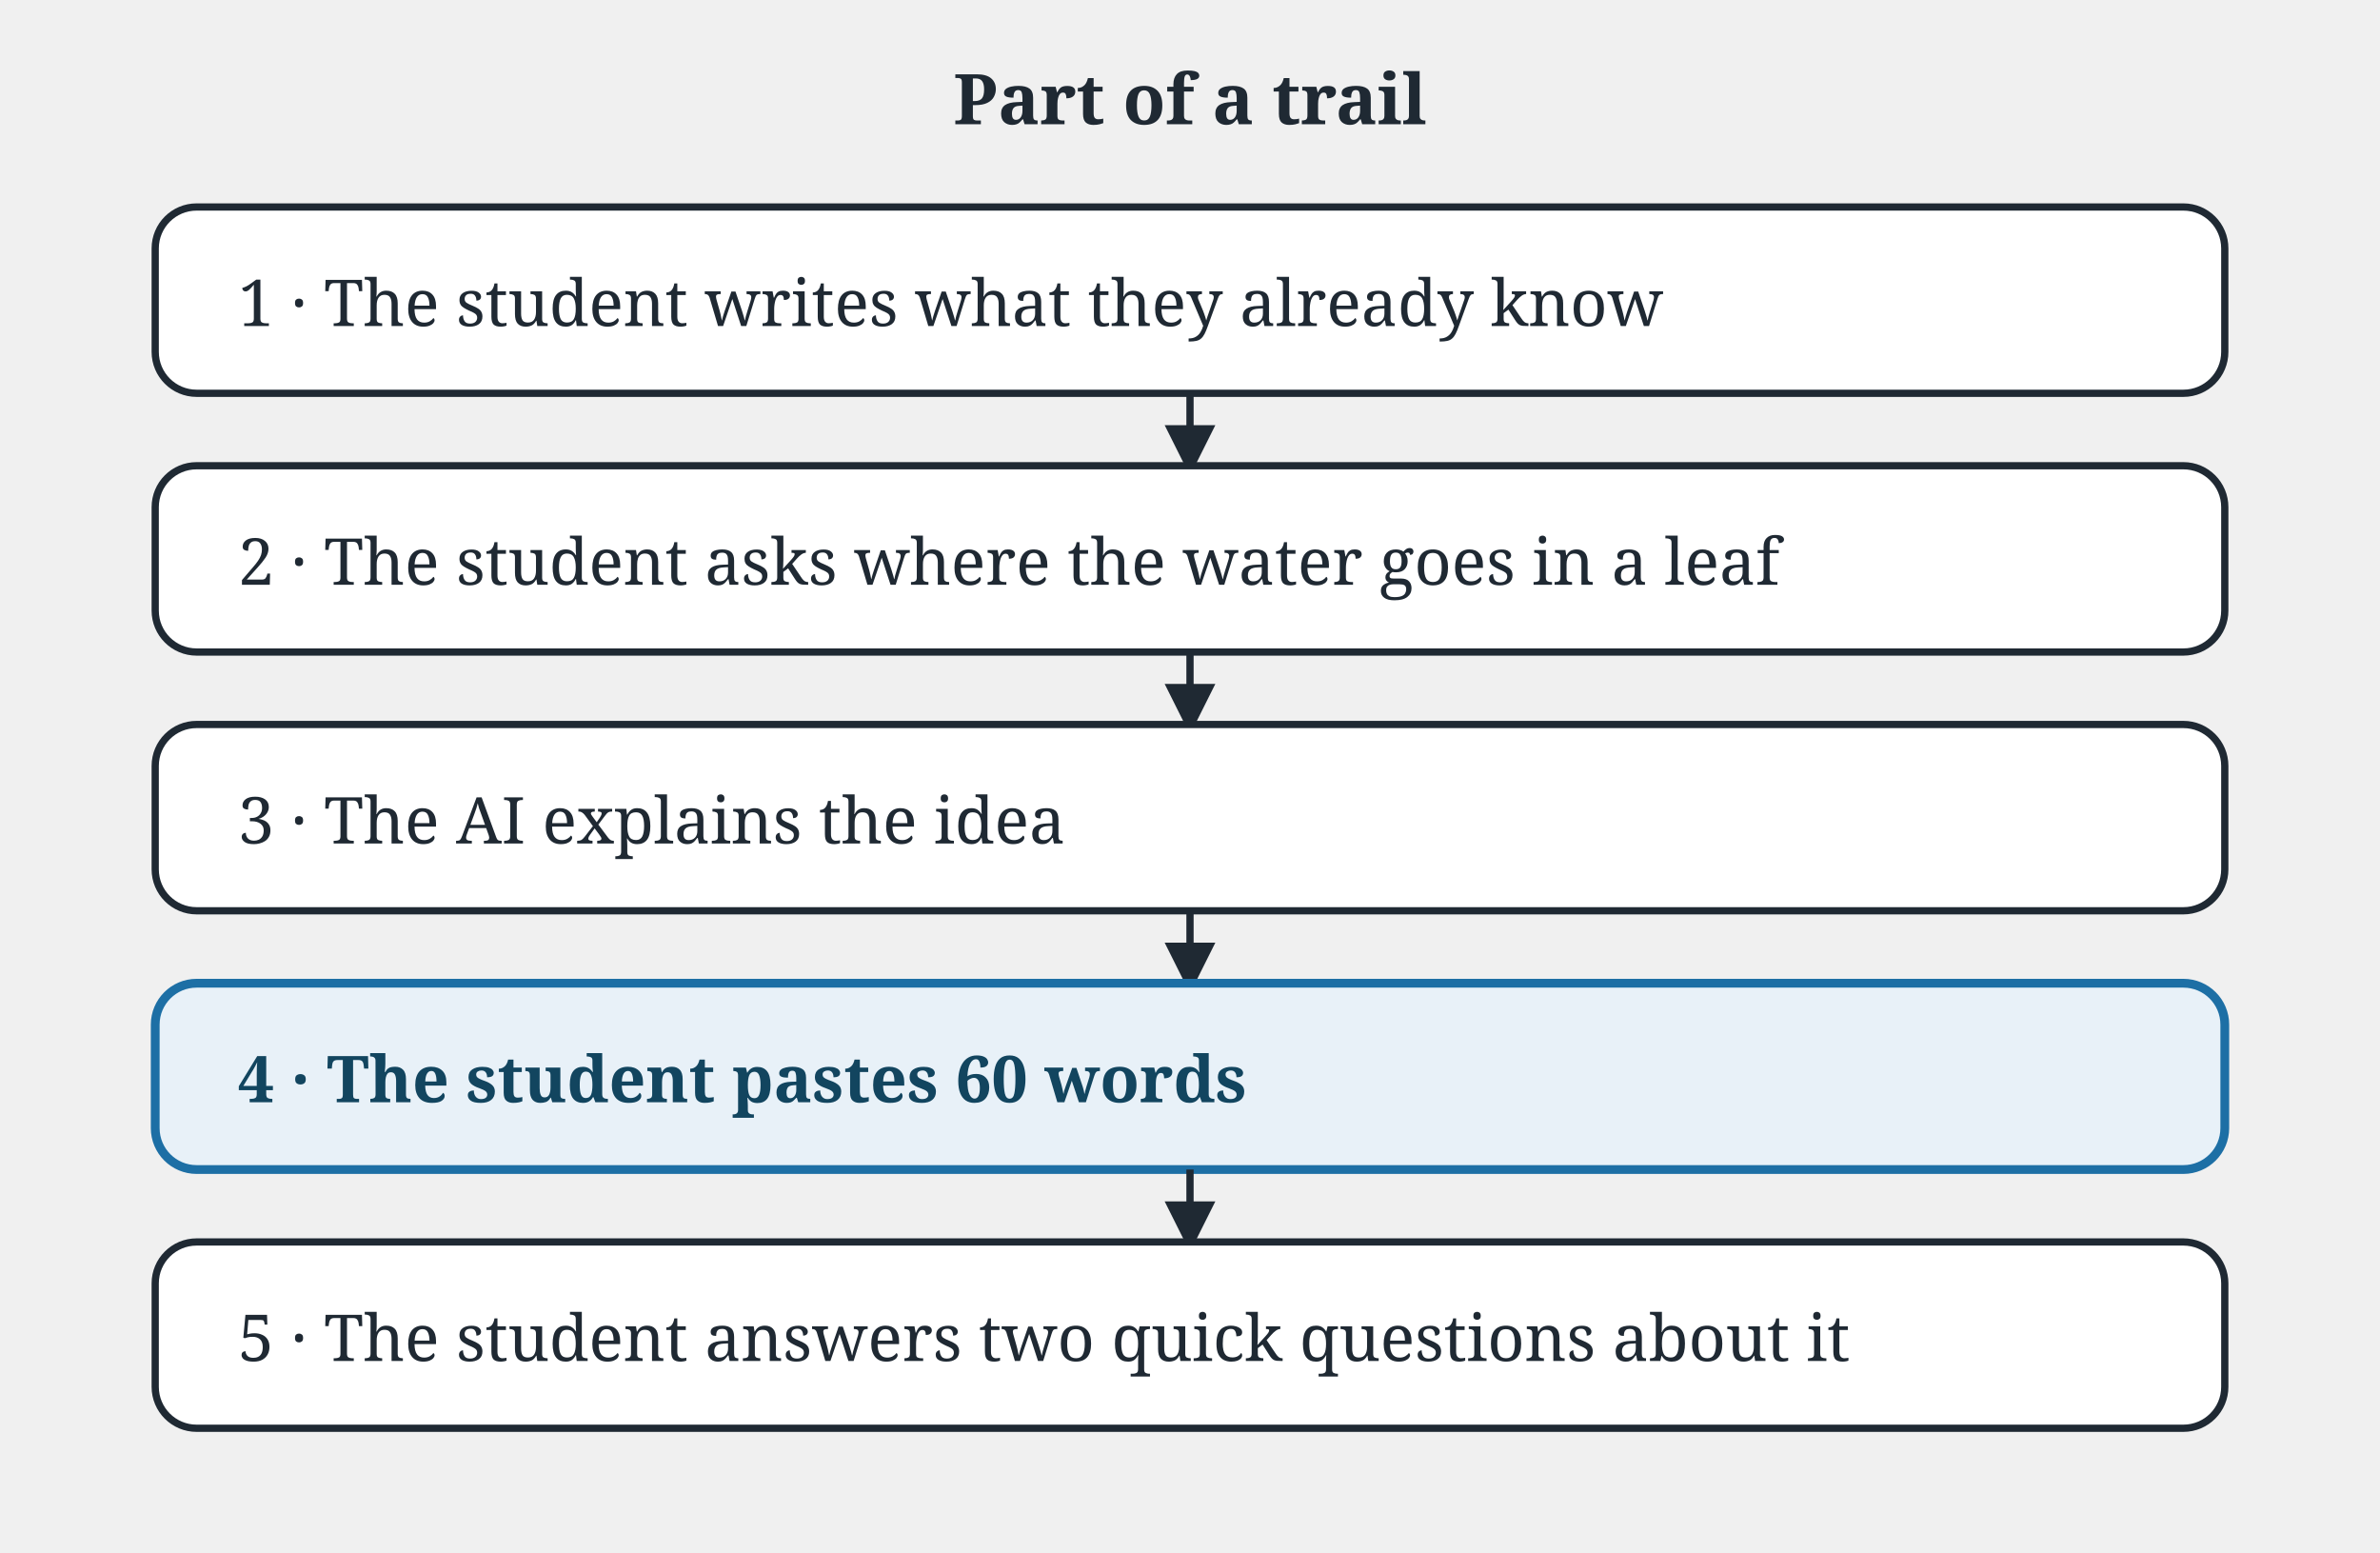
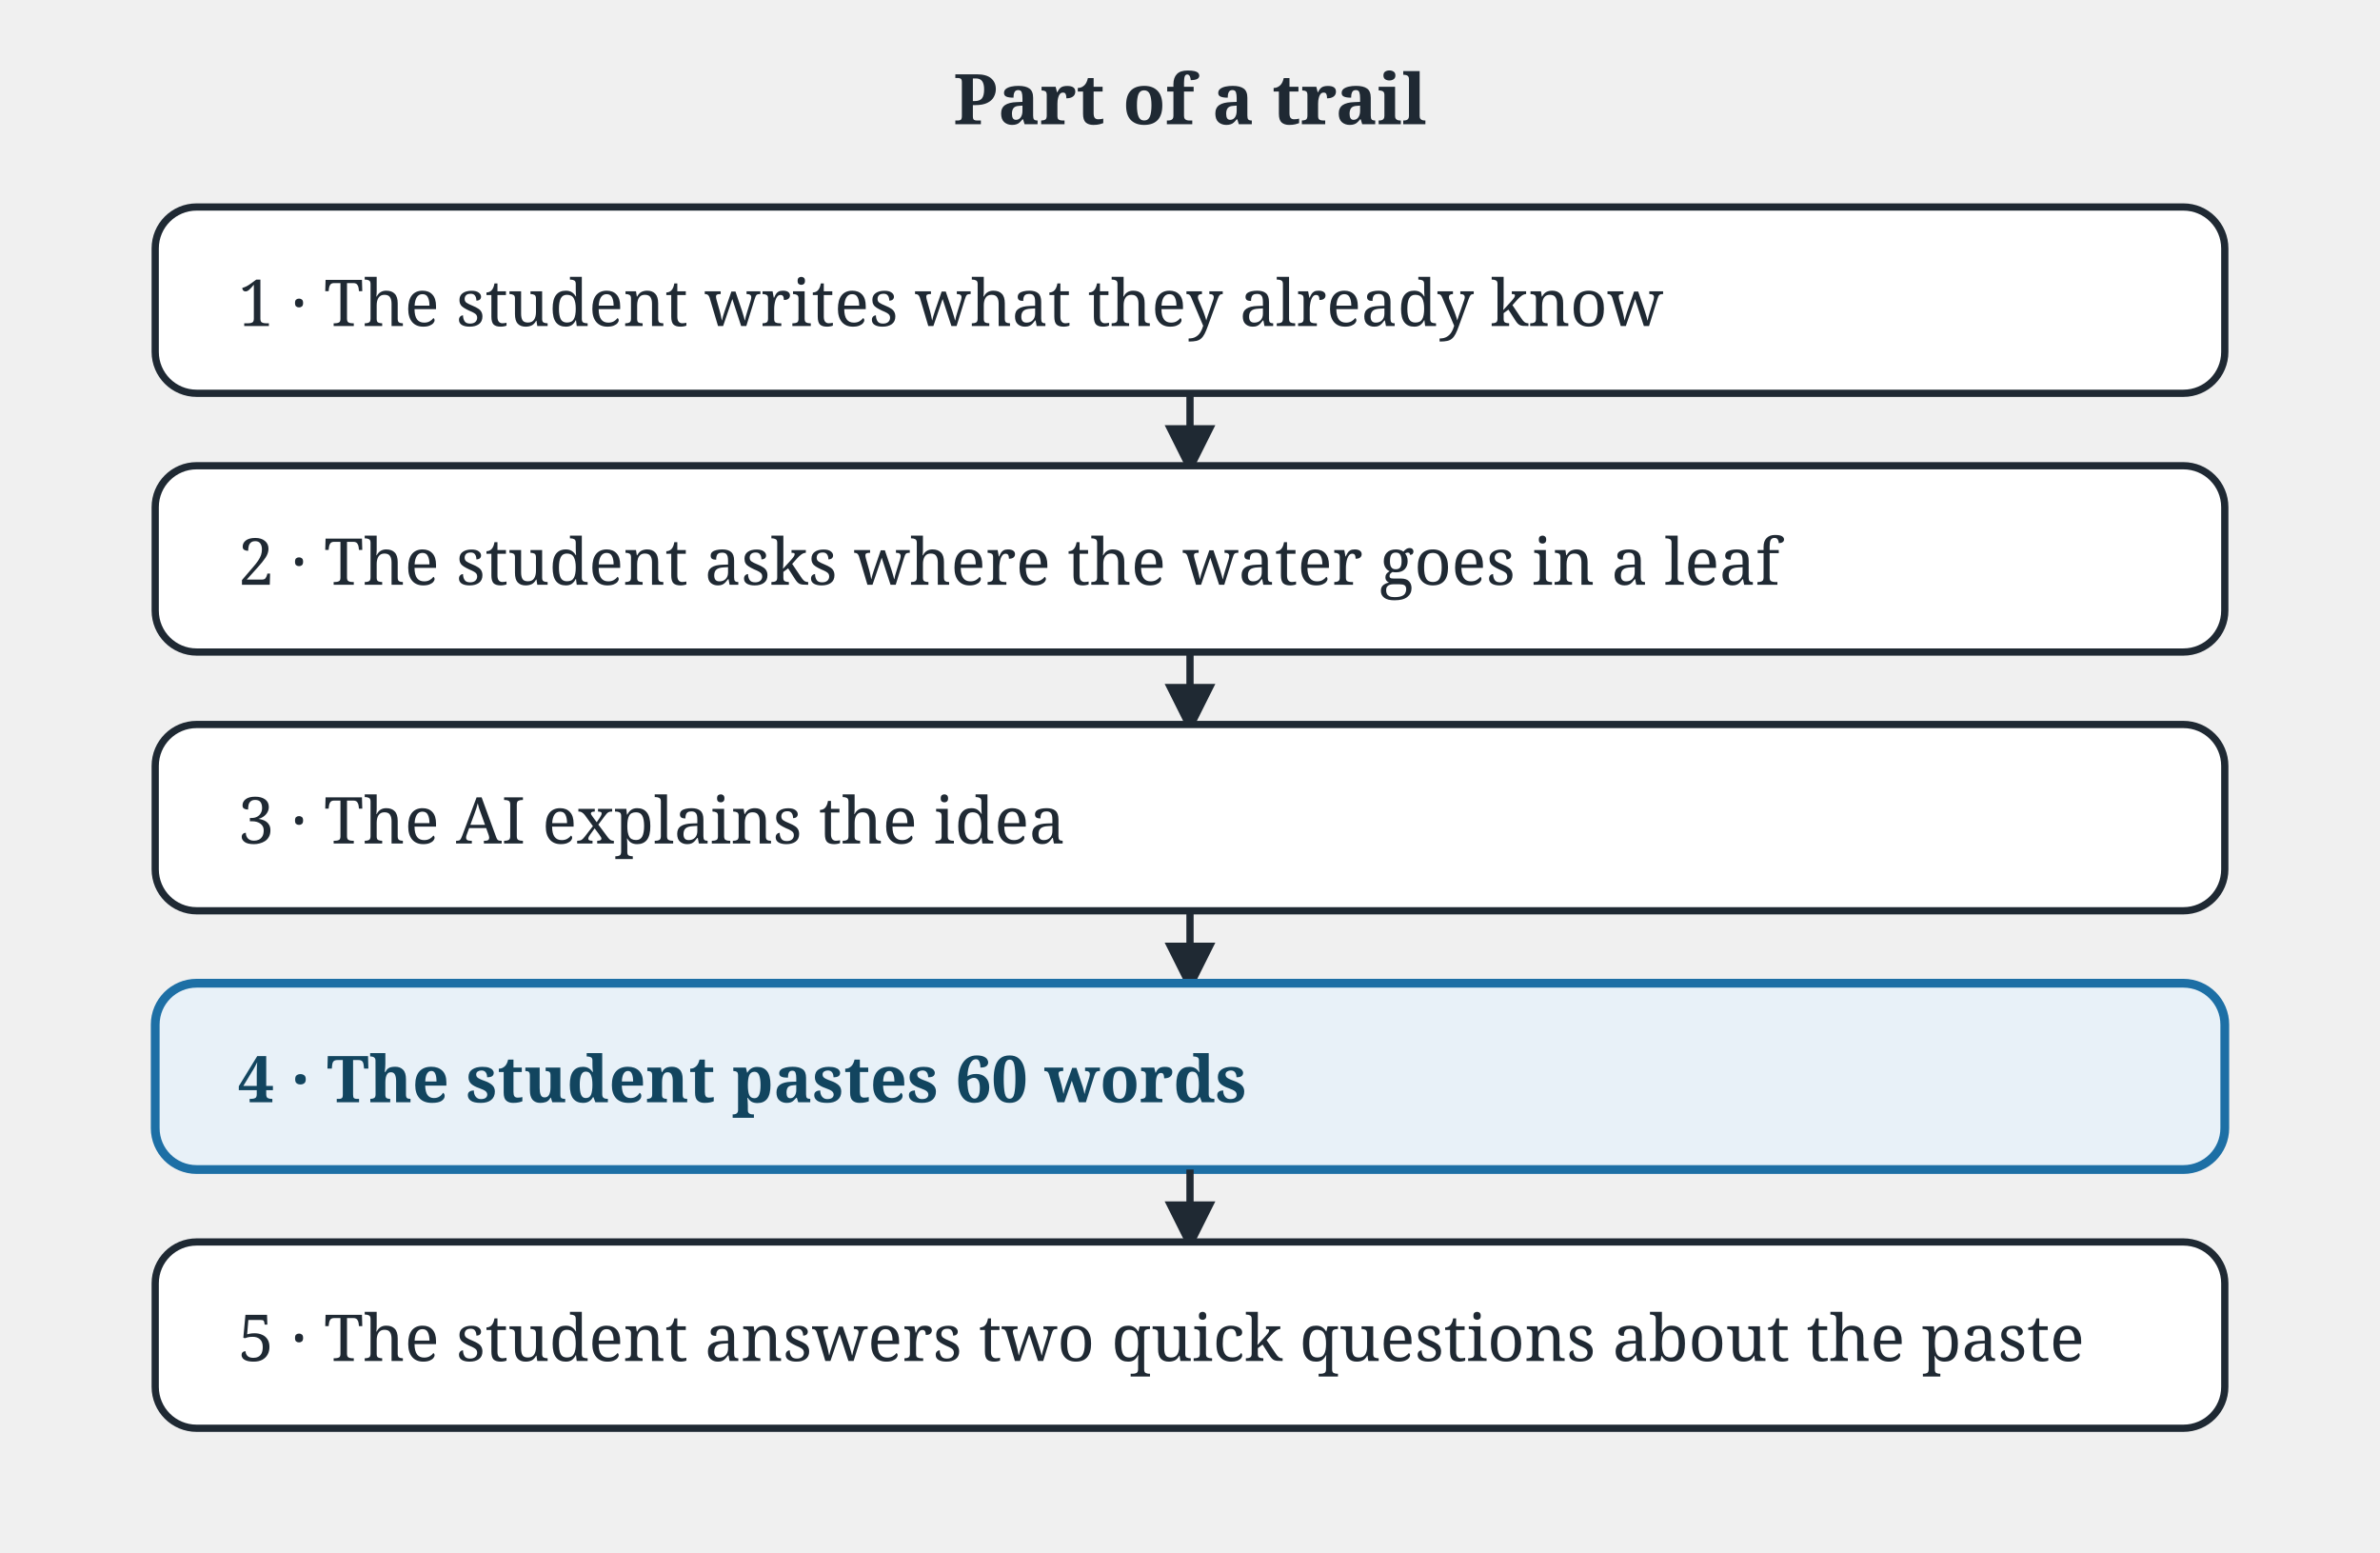
<svg xmlns="http://www.w3.org/2000/svg" viewBox="0 0 460 300" font-family="'Lora', Georgia, serif">
  <defs>
    <marker id="tr" viewBox="0 0 10 10" refX="8" refY="5" markerWidth="7" markerHeight="7" orient="auto-start-reverse">
      <path d="M0,0 L10,5 L0,10 z" fill="#1f2933" />
    </marker>
  </defs>
  <text x="230" y="24" text-anchor="middle" font-size="13.5" font-weight="600" fill="#1f2933">Part of a trail</text>
  <rect x="30" y="40" width="400" height="36" rx="8" fill="#ffffff" stroke="#1f2933" stroke-width="1.4" />
  <text x="46" y="63" font-size="12.5" fill="#1f2933">1 · The student writes what they already know</text>
  <line x1="230" y1="76" x2="230" y2="90" stroke="#1f2933" stroke-width="1.4" marker-end="url(#tr)" />
  <rect x="30" y="90" width="400" height="36" rx="8" fill="#ffffff" stroke="#1f2933" stroke-width="1.4" />
  <text x="46" y="113" font-size="12.5" fill="#1f2933">2 · The student asks where the water goes in a leaf</text>
  <line x1="230" y1="126" x2="230" y2="140" stroke="#1f2933" stroke-width="1.4" marker-end="url(#tr)" />
  <rect x="30" y="140" width="400" height="36" rx="8" fill="#ffffff" stroke="#1f2933" stroke-width="1.4" />
  <text x="46" y="163" font-size="12.5" fill="#1f2933">3 · The AI explains the idea</text>
  <line x1="230" y1="176" x2="230" y2="190" stroke="#1f2933" stroke-width="1.4" marker-end="url(#tr)" />
  <rect x="30" y="190" width="400" height="36" rx="8" fill="#e8f1f8" stroke="#1d6fa5" stroke-width="1.7" />
  <text x="46" y="213" font-size="12.5" font-weight="600" fill="#12455f">4 · The student pastes 60 words</text>
  <line x1="230" y1="226" x2="230" y2="240" stroke="#1f2933" stroke-width="1.4" marker-end="url(#tr)" />
  <rect x="30" y="240" width="400" height="36" rx="8" fill="#ffffff" stroke="#1f2933" stroke-width="1.4" />
-   <text x="46" y="263" font-size="12.5" fill="#1f2933">5 · The student answers two quick questions about it</text>
+   <text x="46" y="263" font-size="12.5" fill="#1f2933">5 · The student answers two quick questions about the paste</text>
</svg>
